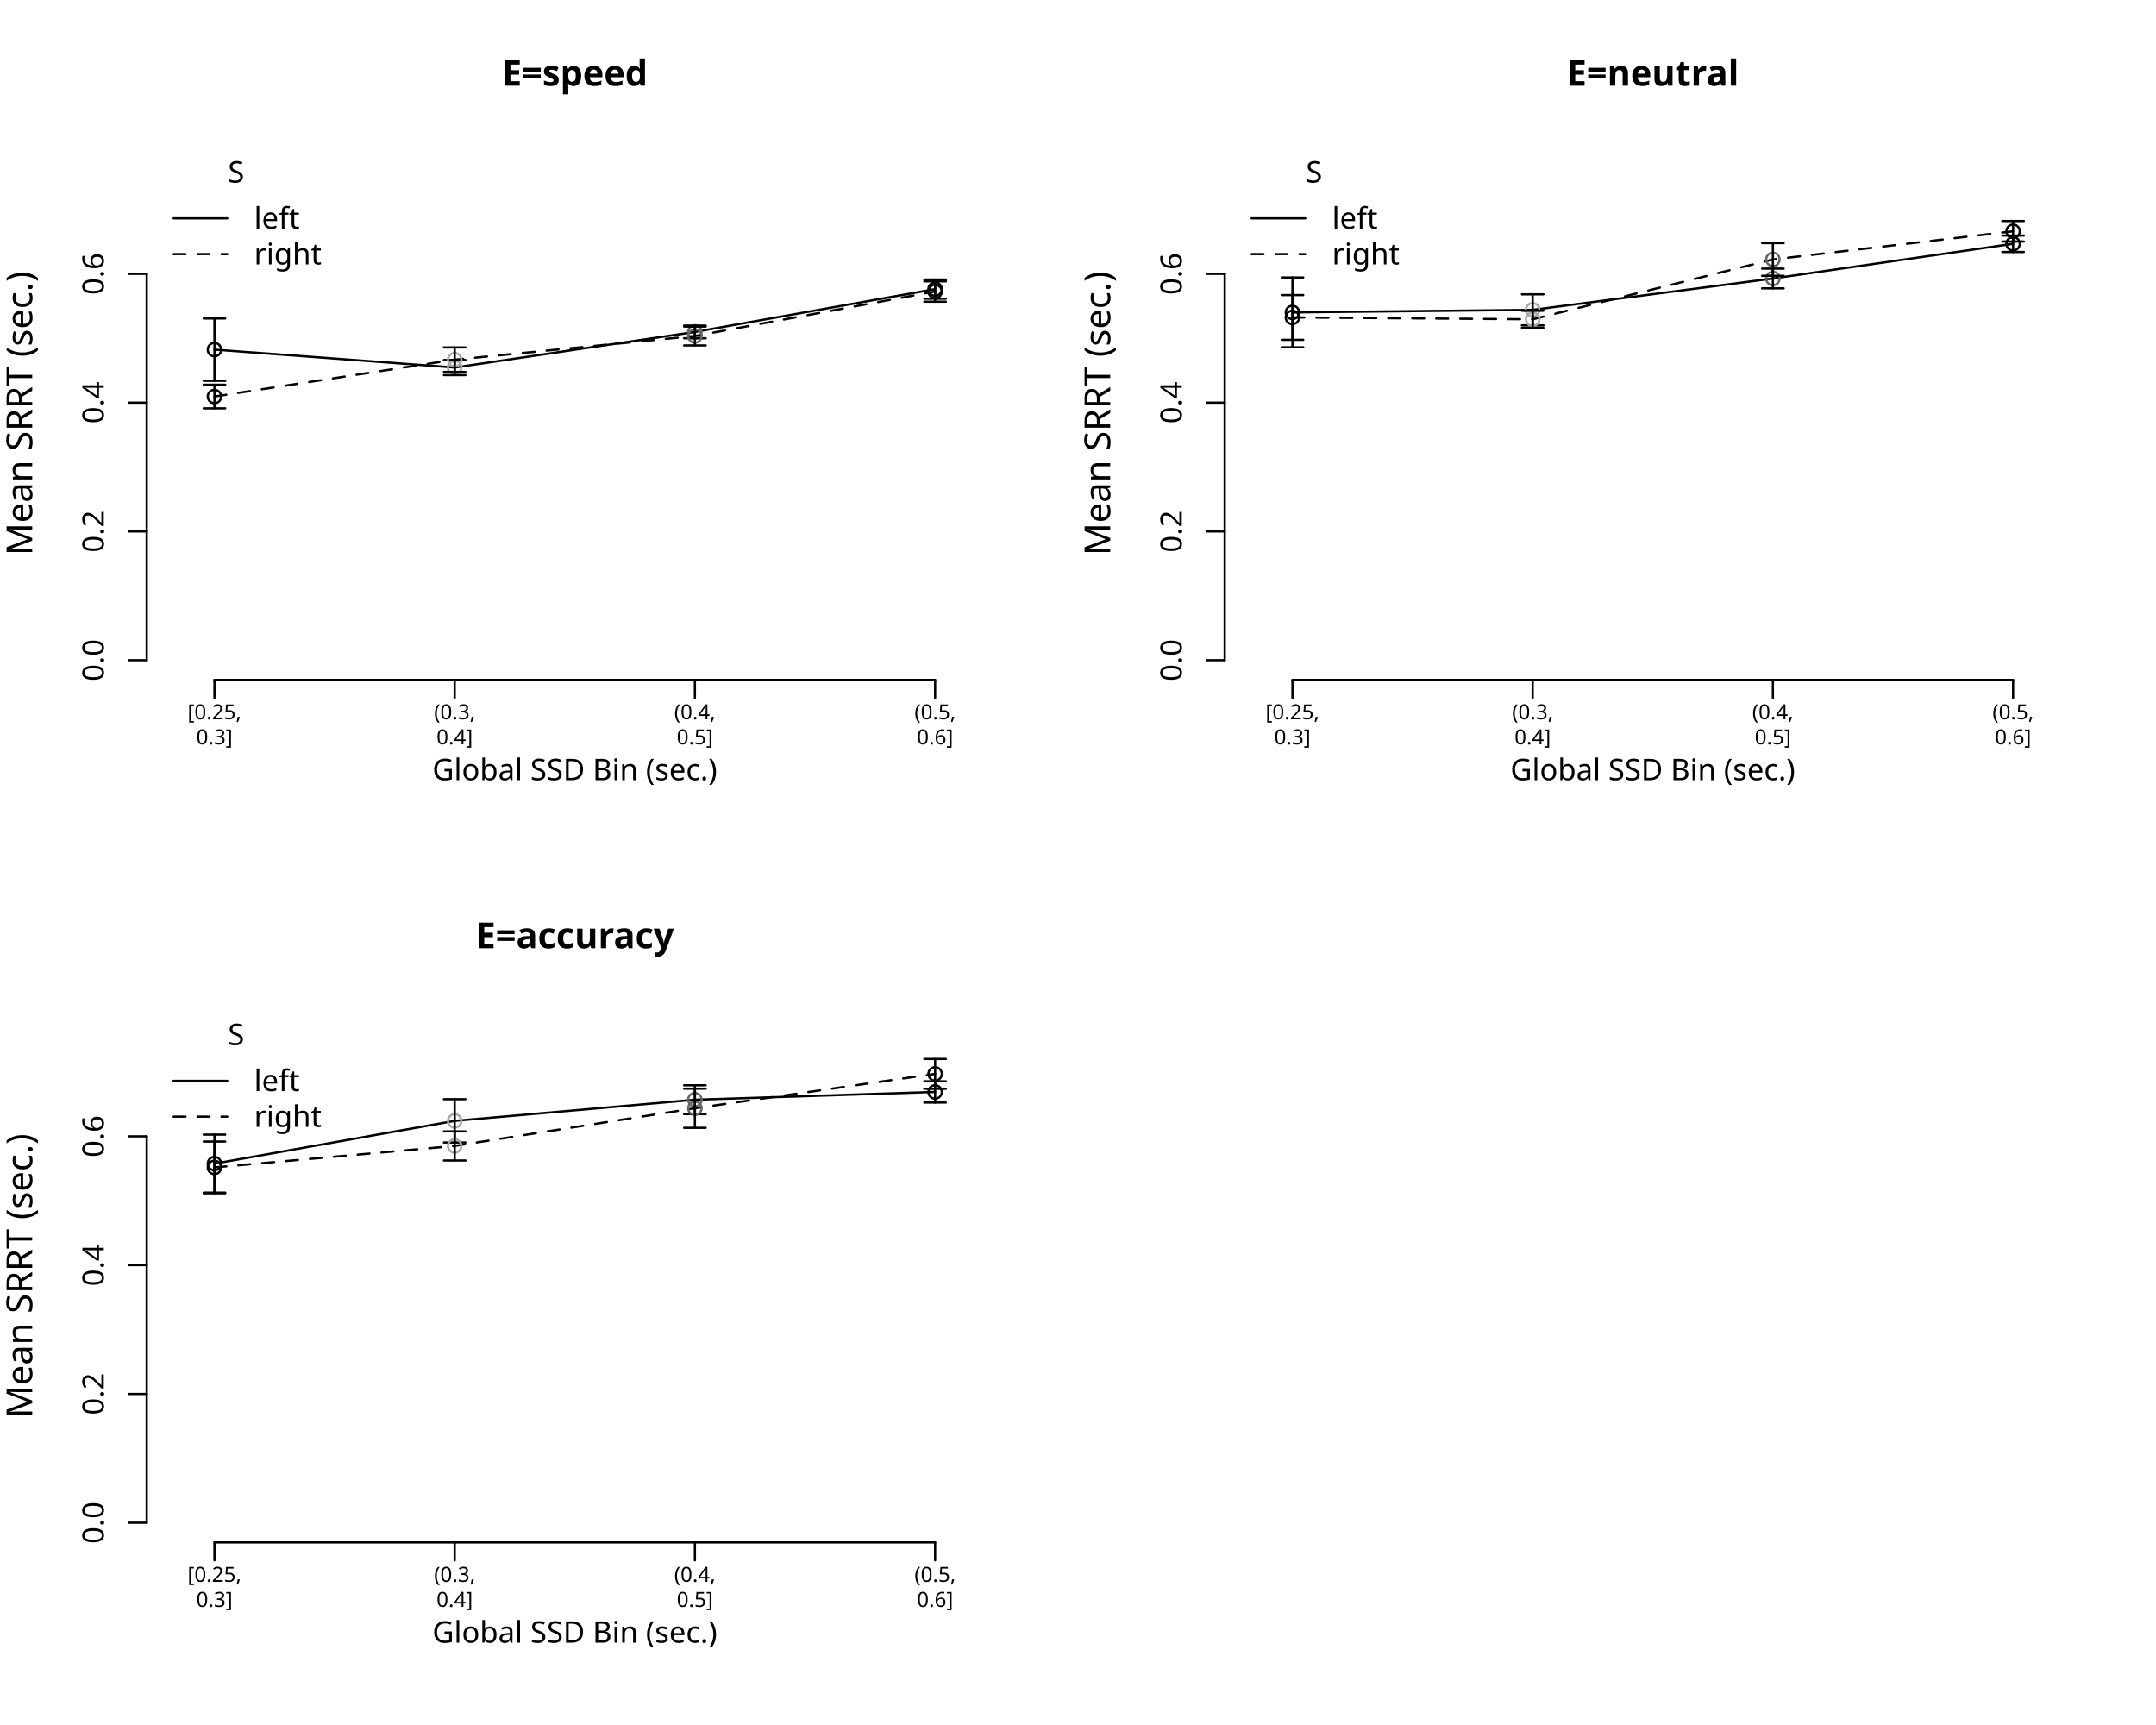
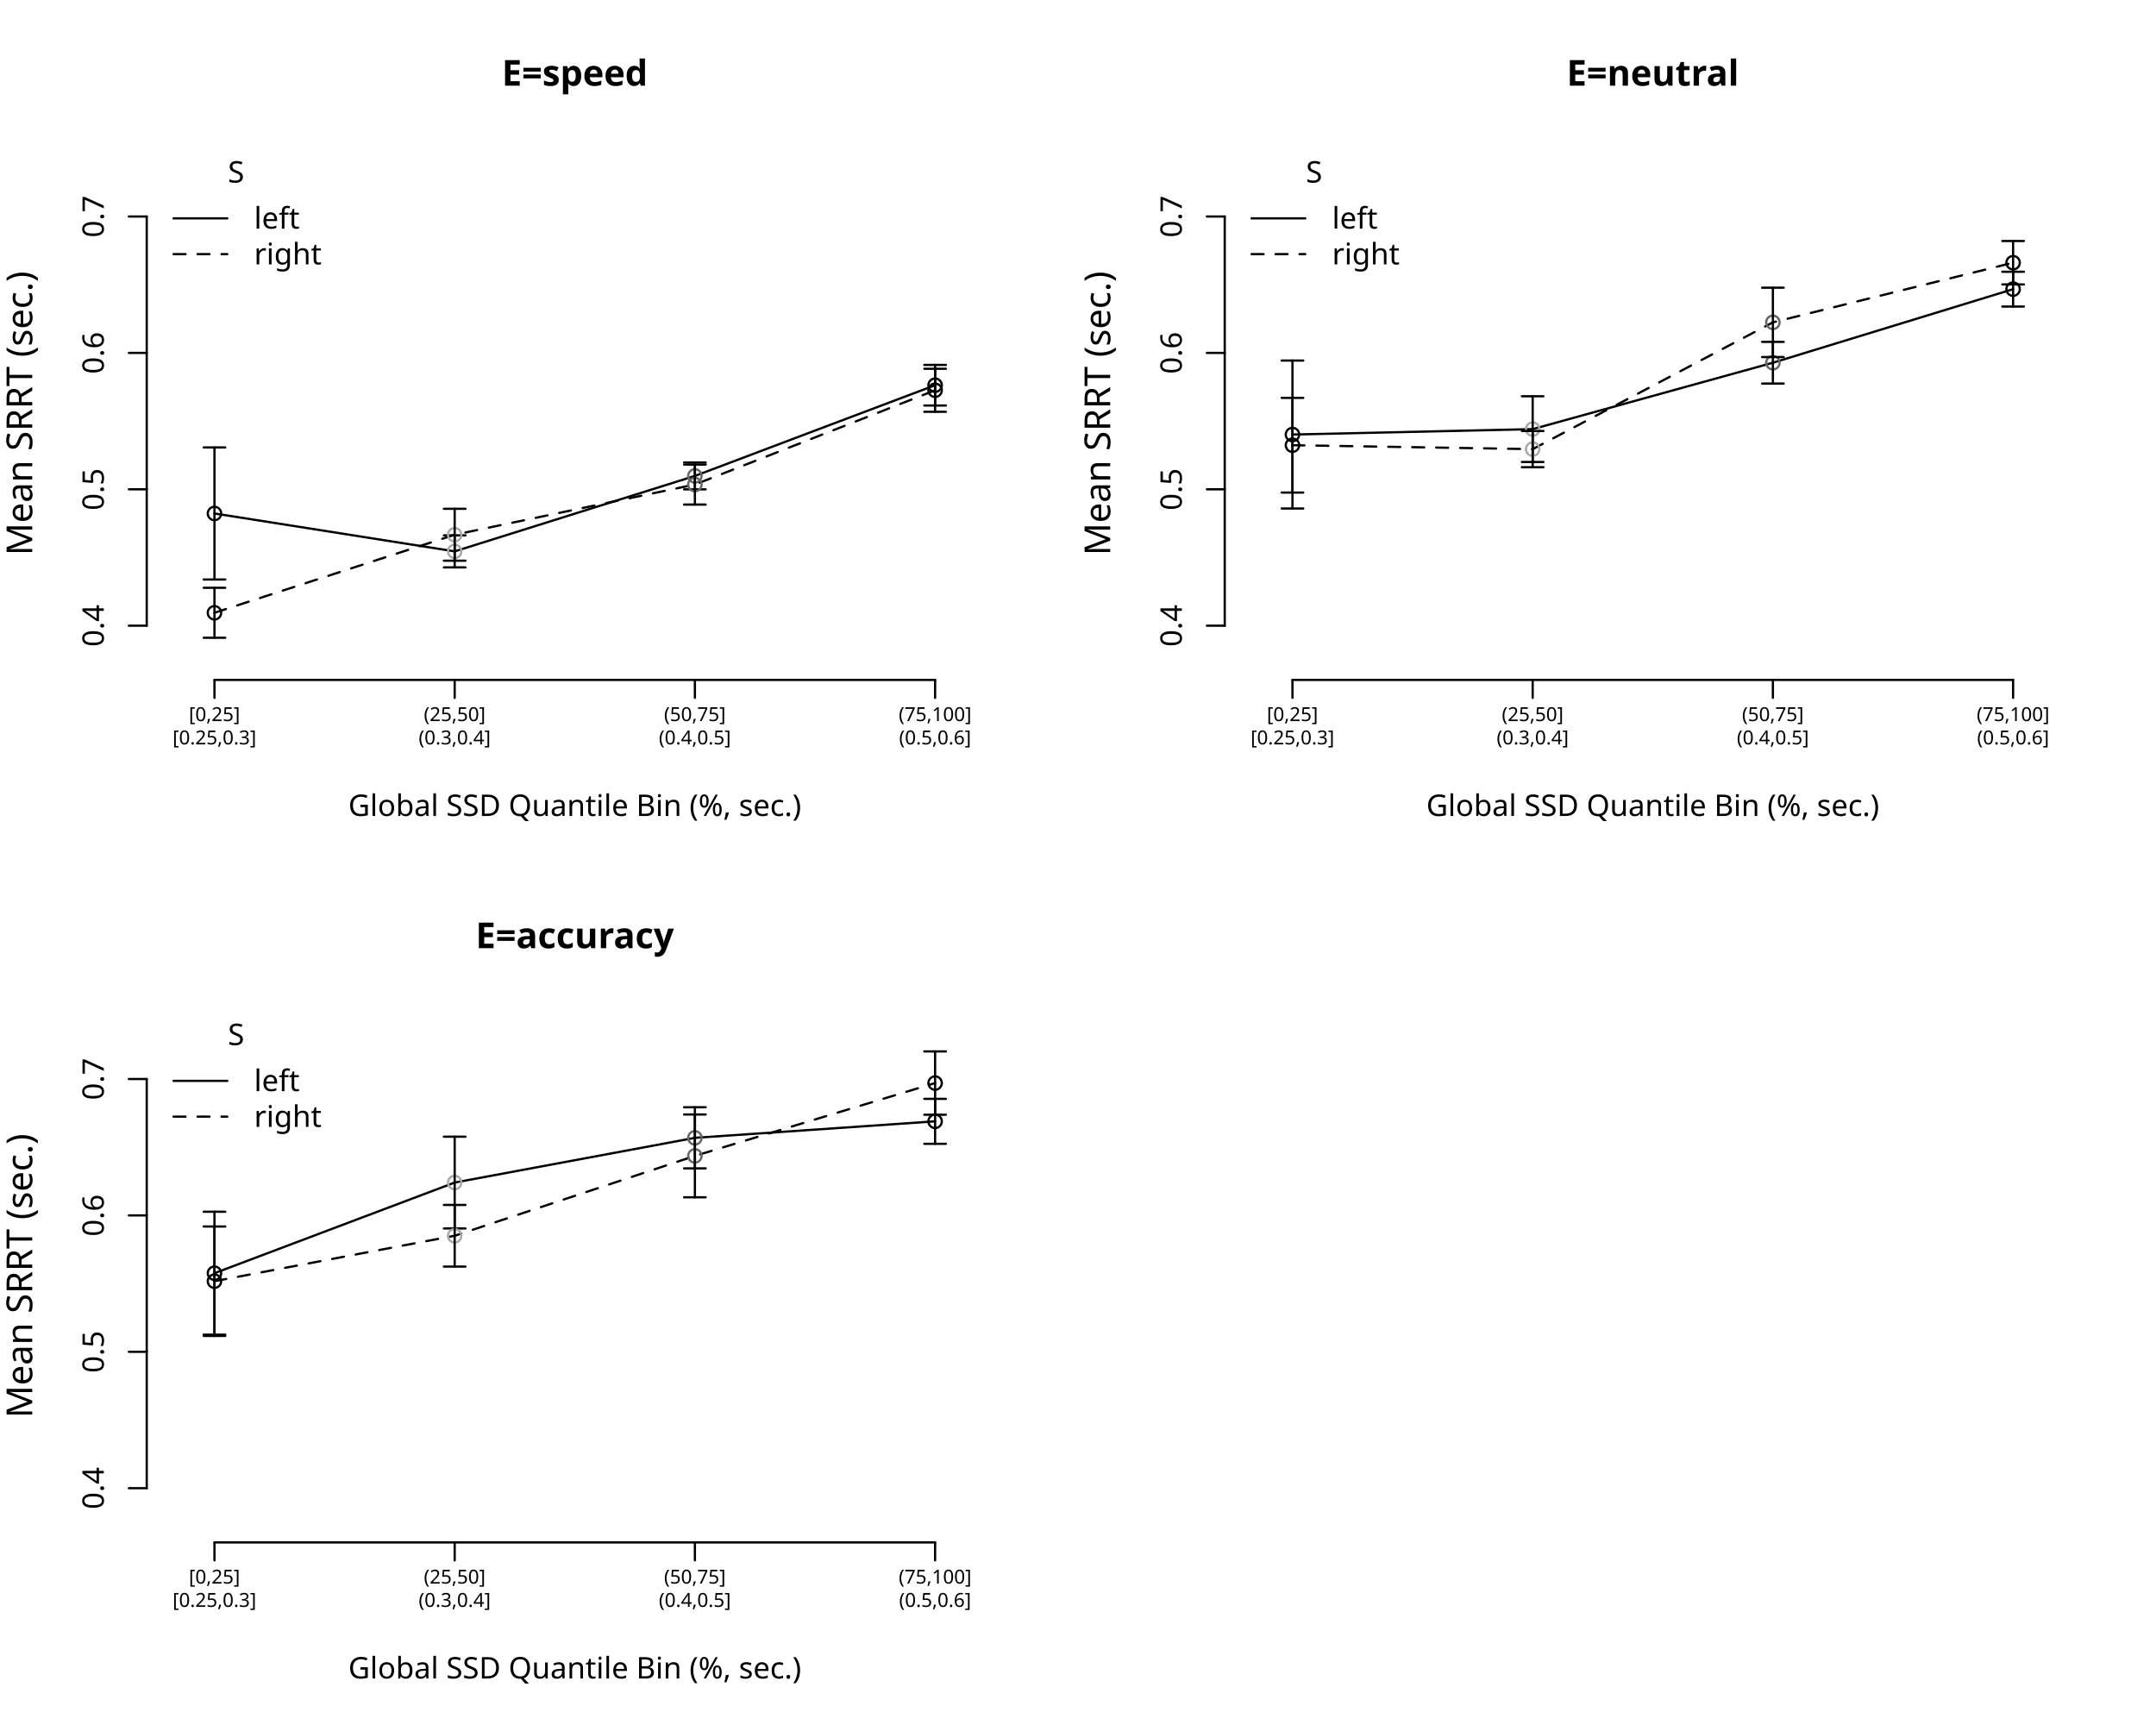
<svg xmlns="http://www.w3.org/2000/svg" class="svglite" data-engine-version="2.0" width="720.00pt" height="576.00pt" viewBox="0 0 720.00 576.00">
  <defs>
    <style type="text/css">
    .svglite line, .svglite polyline, .svglite polygon, .svglite path, .svglite rect, .svglite circle {
      fill: none;
      stroke: #000000;
      stroke-linecap: round;
      stroke-linejoin: round;
      stroke-miterlimit: 10.00;
    }
  </style>
  </defs>
  <rect width="100%" height="100%" style="stroke: none; fill: #FFFFFF;" />
  <defs>
    <clipPath id="cpMC4wMHw3MjAuMDB8MC4wMHw1NzYuMDA=">
      <rect x="0.00" y="0.00" width="720.00" height="576.00" />
    </clipPath>
  </defs>
  <g clip-path="url(#cpMC4wMHw3MjAuMDB8MC4wMHw1NzYuMDA=)">
</g>
  <defs>
    <clipPath id="cpMC4wMHwzNjAuMDB8MC4wMHwyODguMDA=">
      <rect x="0.00" y="0.00" width="360.00" height="288.00" />
    </clipPath>
  </defs>
  <g clip-path="url(#cpMC4wMHwzNjAuMDB8MC4wMHwyODguMDA=)">
    <text x="191.95" y="28.61" text-anchor="middle" style="font-size: 11.95px; font-weight: bold; font-family: sans;" textLength="47.53px" lengthAdjust="spacingAndGlyphs">E=speed</text>
  </g>
  <g clip-path="url(#cpMC4wMHw3MjAuMDB8MC4wMHw1NzYuMDA=)">
-     <line x1="49.00" y1="220.45" x2="49.00" y2="91.44" style="stroke-width: 0.75;" />
-     <line x1="49.00" y1="220.45" x2="43.03" y2="220.45" style="stroke-width: 0.75;" />
-     <line x1="49.00" y1="177.45" x2="43.03" y2="177.45" style="stroke-width: 0.75;" />
-     <line x1="49.00" y1="134.44" x2="43.03" y2="134.44" style="stroke-width: 0.75;" />
-     <line x1="49.00" y1="91.44" x2="43.03" y2="91.44" style="stroke-width: 0.75;" />
-     <text transform="translate(34.66,220.45) rotate(-90)" text-anchor="middle" style="font-size: 9.96px; font-family: sans;" textLength="13.85px" lengthAdjust="spacingAndGlyphs">0.0</text>
-     <text transform="translate(34.66,177.45) rotate(-90)" text-anchor="middle" style="font-size: 9.96px; font-family: sans;" textLength="13.85px" lengthAdjust="spacingAndGlyphs">0.2</text>
-     <text transform="translate(34.66,134.44) rotate(-90)" text-anchor="middle" style="font-size: 9.96px; font-family: sans;" textLength="13.85px" lengthAdjust="spacingAndGlyphs">0.4</text>
-     <text transform="translate(34.66,91.44) rotate(-90)" text-anchor="middle" style="font-size: 9.96px; font-family: sans;" textLength="13.85px" lengthAdjust="spacingAndGlyphs">0.6</text>
+     <line x1="49.00" y1="208.93" x2="49.00" y2="72.29" style="stroke-width: 0.75;" />
+     <line x1="49.00" y1="208.93" x2="43.03" y2="208.93" style="stroke-width: 0.75;" />
+     <line x1="49.00" y1="163.39" x2="43.03" y2="163.39" style="stroke-width: 0.75;" />
+     <line x1="49.00" y1="117.84" x2="43.03" y2="117.84" style="stroke-width: 0.75;" />
+     <line x1="49.00" y1="72.29" x2="43.03" y2="72.29" style="stroke-width: 0.75;" />
+     <text transform="translate(34.66,208.93) rotate(-90)" text-anchor="middle" style="font-size: 9.96px; font-family: sans;" textLength="13.85px" lengthAdjust="spacingAndGlyphs">0.4</text>
+     <text transform="translate(34.66,163.39) rotate(-90)" text-anchor="middle" style="font-size: 9.96px; font-family: sans;" textLength="13.85px" lengthAdjust="spacingAndGlyphs">0.5</text>
+     <text transform="translate(34.66,117.84) rotate(-90)" text-anchor="middle" style="font-size: 9.96px; font-family: sans;" textLength="13.85px" lengthAdjust="spacingAndGlyphs">0.6</text>
+     <text transform="translate(34.66,72.29) rotate(-90)" text-anchor="middle" style="font-size: 9.96px; font-family: sans;" textLength="13.85px" lengthAdjust="spacingAndGlyphs">0.7</text>
    <text transform="translate(10.76,138.02) rotate(-90)" text-anchor="middle" style="font-size: 12.00px; font-family: sans;" textLength="99.37px" lengthAdjust="spacingAndGlyphs">Mean SRRT (sec.)</text>
  </g>
  <defs>
    <clipPath id="cpNDkuMDB8MzM0LjkwfDQ5LjAwfDIyNy4wNA==">
      <rect x="49.00" y="49.00" width="285.90" height="178.04" />
    </clipPath>
  </defs>
  <g clip-path="url(#cpNDkuMDB8MzM0LjkwfDQ5LjAwfDIyNy4wNA==)">
-     <polyline points="71.62,116.75 151.84,122.72 232.06,110.83 312.28,96.53 " style="stroke-width: 0.75;" />
-     <circle cx="71.62" cy="116.75" r="2.24" style="stroke-width: 0.75;" />
-     <circle cx="151.84" cy="122.72" r="2.24" style="stroke-width: 0.75; stroke: #A9A9A9;" />
-     <circle cx="232.06" cy="110.83" r="2.24" style="stroke-width: 0.75; stroke: #666666;" />
-     <circle cx="312.28" cy="96.53" r="2.24" style="stroke-width: 0.75;" />
-     <line x1="71.62" y1="127.16" x2="71.62" y2="106.34" style="stroke-width: 0.75;" />
-     <polyline points="68.02,127.16 71.62,127.16 75.22,127.16 " style="stroke-width: 0.75;" />
-     <polyline points="75.22,106.34 71.62,106.34 68.02,106.34 " style="stroke-width: 0.75;" />
-     <line x1="151.84" y1="125.25" x2="151.84" y2="120.20" style="stroke-width: 0.75;" />
-     <polyline points="148.24,125.25 151.84,125.25 155.44,125.25 " style="stroke-width: 0.75;" />
-     <polyline points="155.44,120.20 151.84,120.20 148.24,120.20 " style="stroke-width: 0.75;" />
-     <line x1="232.06" y1="112.95" x2="232.06" y2="108.72" style="stroke-width: 0.75;" />
-     <polyline points="228.46,112.95 232.06,112.95 235.66,112.95 " style="stroke-width: 0.75;" />
-     <polyline points="235.66,108.72 232.06,108.72 228.46,108.72 " style="stroke-width: 0.75;" />
-     <line x1="312.28" y1="99.73" x2="312.28" y2="93.34" style="stroke-width: 0.75;" />
-     <polyline points="308.68,99.73 312.28,99.73 315.88,99.73 " style="stroke-width: 0.75;" />
-     <polyline points="315.88,93.34 312.28,93.34 308.68,93.34 " style="stroke-width: 0.75;" />
-     <polyline points="71.62,132.41 151.84,120.11 232.06,112.19 312.28,97.33 " style="stroke-width: 0.75; stroke-dasharray: 4.00,4.00;" />
-     <circle cx="71.62" cy="132.41" r="2.24" style="stroke-width: 0.75;" />
-     <circle cx="151.84" cy="120.11" r="2.24" style="stroke-width: 0.75; stroke: #A9A9A9;" />
-     <circle cx="232.06" cy="112.19" r="2.24" style="stroke-width: 0.75; stroke: #666666;" />
-     <circle cx="312.28" cy="97.33" r="2.24" style="stroke-width: 0.75;" />
-     <line x1="71.62" y1="136.34" x2="71.62" y2="128.47" style="stroke-width: 0.75;" />
-     <polyline points="68.02,136.34 71.62,136.34 75.22,136.34 " style="stroke-width: 0.75;" />
-     <polyline points="75.22,128.47 71.62,128.47 68.02,128.47 " style="stroke-width: 0.75;" />
-     <line x1="151.84" y1="124.20" x2="151.84" y2="116.02" style="stroke-width: 0.75;" />
-     <polyline points="148.24,124.20 151.84,124.20 155.44,124.20 " style="stroke-width: 0.75;" />
-     <polyline points="155.44,116.02 151.84,116.02 148.24,116.02 " style="stroke-width: 0.75;" />
-     <line x1="232.06" y1="115.35" x2="232.06" y2="109.04" style="stroke-width: 0.75;" />
-     <polyline points="228.46,115.35 232.06,115.35 235.66,115.35 " style="stroke-width: 0.75;" />
-     <polyline points="235.66,109.04 232.06,109.04 228.46,109.04 " style="stroke-width: 0.75;" />
-     <line x1="312.28" y1="100.73" x2="312.28" y2="93.94" style="stroke-width: 0.75;" />
-     <polyline points="308.68,100.73 312.28,100.73 315.88,100.73 " style="stroke-width: 0.75;" />
-     <polyline points="315.88,93.94 312.28,93.94 308.68,93.94 " style="stroke-width: 0.75;" />
+     <polyline points="71.62,171.46 151.84,184.11 232.06,158.92 312.28,128.63 " style="stroke-width: 0.75;" />
+     <circle cx="71.62" cy="171.46" r="2.24" style="stroke-width: 0.75;" />
+     <circle cx="151.84" cy="184.11" r="2.24" style="stroke-width: 0.75; stroke: #A9A9A9;" />
+     <circle cx="232.06" cy="158.92" r="2.24" style="stroke-width: 0.75; stroke: #666666;" />
+     <circle cx="312.28" cy="128.63" r="2.24" style="stroke-width: 0.75;" />
+     <line x1="71.62" y1="193.50" x2="71.62" y2="149.41" style="stroke-width: 0.75;" />
+     <polyline points="68.02,193.50 71.62,193.50 75.22,193.50 " style="stroke-width: 0.75;" />
+     <polyline points="75.22,149.41 71.62,149.41 68.02,149.41 " style="stroke-width: 0.75;" />
+     <line x1="151.84" y1="189.46" x2="151.84" y2="178.76" style="stroke-width: 0.75;" />
+     <polyline points="148.24,189.46 151.84,189.46 155.44,189.46 " style="stroke-width: 0.75;" />
+     <polyline points="155.44,178.76 151.84,178.76 148.24,178.76 " style="stroke-width: 0.75;" />
+     <line x1="232.06" y1="163.41" x2="232.06" y2="154.43" style="stroke-width: 0.75;" />
+     <polyline points="228.46,163.41 232.06,163.41 235.66,163.41 " style="stroke-width: 0.75;" />
+     <polyline points="235.66,154.43 232.06,154.43 228.46,154.43 " style="stroke-width: 0.75;" />
+     <line x1="312.28" y1="135.40" x2="312.28" y2="121.85" style="stroke-width: 0.75;" />
+     <polyline points="308.68,135.40 312.28,135.40 315.88,135.40 " style="stroke-width: 0.75;" />
+     <polyline points="315.88,121.85 312.28,121.85 308.68,121.85 " style="stroke-width: 0.75;" />
+     <polyline points="71.62,204.62 151.84,178.56 232.06,161.80 312.28,130.32 " style="stroke-width: 0.75; stroke-dasharray: 4.00,4.00;" />
+     <circle cx="71.62" cy="204.62" r="2.24" style="stroke-width: 0.75;" />
+     <circle cx="151.84" cy="178.56" r="2.24" style="stroke-width: 0.75; stroke: #A9A9A9;" />
+     <circle cx="232.06" cy="161.80" r="2.24" style="stroke-width: 0.75; stroke: #666666;" />
+     <circle cx="312.28" cy="130.32" r="2.24" style="stroke-width: 0.75;" />
+     <line x1="71.62" y1="212.96" x2="71.62" y2="196.28" style="stroke-width: 0.75;" />
+     <polyline points="68.02,212.96 71.62,212.96 75.22,212.96 " style="stroke-width: 0.75;" />
+     <polyline points="75.22,196.28 71.62,196.28 68.02,196.28 " style="stroke-width: 0.75;" />
+     <line x1="151.84" y1="187.23" x2="151.84" y2="169.90" style="stroke-width: 0.75;" />
+     <polyline points="148.24,187.23 151.84,187.23 155.44,187.23 " style="stroke-width: 0.75;" />
+     <polyline points="155.44,169.90 151.84,169.90 148.24,169.90 " style="stroke-width: 0.75;" />
+     <line x1="232.06" y1="168.48" x2="232.06" y2="155.12" style="stroke-width: 0.75;" />
+     <polyline points="228.46,168.48 232.06,168.48 235.66,168.48 " style="stroke-width: 0.75;" />
+     <polyline points="235.66,155.12 232.06,155.12 228.46,155.12 " style="stroke-width: 0.75;" />
+     <line x1="312.28" y1="137.51" x2="312.28" y2="123.13" style="stroke-width: 0.75;" />
+     <polyline points="308.68,137.51 312.28,137.51 315.88,137.51 " style="stroke-width: 0.75;" />
+     <polyline points="315.88,123.13 312.28,123.13 308.68,123.13 " style="stroke-width: 0.75;" />
  </g>
  <g clip-path="url(#cpMC4wMHw3MjAuMDB8MC4wMHw1NzYuMDA=)">
    <line x1="71.62" y1="227.04" x2="312.28" y2="227.04" style="stroke-width: 0.75;" />
    <line x1="71.62" y1="227.04" x2="71.62" y2="233.02" style="stroke-width: 0.75;" />
    <line x1="151.84" y1="227.04" x2="151.84" y2="233.02" style="stroke-width: 0.75;" />
    <line x1="232.06" y1="227.04" x2="232.06" y2="233.02" style="stroke-width: 0.75;" />
    <line x1="312.28" y1="227.04" x2="312.28" y2="233.02" style="stroke-width: 0.75;" />
-     <text x="71.62" y="240.19" text-anchor="middle" style="font-size: 6.97px; font-family: sans;" textLength="17.44px" lengthAdjust="spacingAndGlyphs">[0.25,</text>
-     <text x="71.62" y="248.56" text-anchor="middle" style="font-size: 6.97px; font-family: sans;" textLength="11.63px" lengthAdjust="spacingAndGlyphs">0.3]</text>
-     <text x="151.84" y="240.19" text-anchor="middle" style="font-size: 6.97px; font-family: sans;" textLength="13.95px" lengthAdjust="spacingAndGlyphs">(0.3,</text>
-     <text x="151.84" y="248.56" text-anchor="middle" style="font-size: 6.97px; font-family: sans;" textLength="11.63px" lengthAdjust="spacingAndGlyphs">0.4]</text>
-     <text x="232.06" y="240.19" text-anchor="middle" style="font-size: 6.97px; font-family: sans;" textLength="13.95px" lengthAdjust="spacingAndGlyphs">(0.4,</text>
-     <text x="232.06" y="248.56" text-anchor="middle" style="font-size: 6.97px; font-family: sans;" textLength="11.63px" lengthAdjust="spacingAndGlyphs">0.5]</text>
-     <text x="312.28" y="240.19" text-anchor="middle" style="font-size: 6.97px; font-family: sans;" textLength="13.95px" lengthAdjust="spacingAndGlyphs">(0.5,</text>
-     <text x="312.28" y="248.56" text-anchor="middle" style="font-size: 6.97px; font-family: sans;" textLength="11.63px" lengthAdjust="spacingAndGlyphs">0.6]</text>
+     <text x="71.62" y="240.79" text-anchor="middle" style="font-size: 6.47px; font-family: sans;" textLength="16.20px" lengthAdjust="spacingAndGlyphs">[0,25]</text>
+     <text x="71.62" y="248.56" text-anchor="middle" style="font-size: 6.47px; font-family: sans;" textLength="27.00px" lengthAdjust="spacingAndGlyphs">[0.25,0.3]</text>
+     <text x="151.84" y="240.79" text-anchor="middle" style="font-size: 6.47px; font-family: sans;" textLength="20.16px" lengthAdjust="spacingAndGlyphs">(25,50]</text>
+     <text x="151.84" y="248.56" text-anchor="middle" style="font-size: 6.47px; font-family: sans;" textLength="23.75px" lengthAdjust="spacingAndGlyphs">(0.3,0.4]</text>
+     <text x="232.06" y="240.79" text-anchor="middle" style="font-size: 6.47px; font-family: sans;" textLength="20.16px" lengthAdjust="spacingAndGlyphs">(50,75]</text>
+     <text x="232.06" y="248.56" text-anchor="middle" style="font-size: 6.47px; font-family: sans;" textLength="23.75px" lengthAdjust="spacingAndGlyphs">(0.4,0.5]</text>
+     <text x="312.28" y="240.79" text-anchor="middle" style="font-size: 6.47px; font-family: sans;" textLength="23.76px" lengthAdjust="spacingAndGlyphs">(75,100]</text>
+     <text x="312.28" y="248.56" text-anchor="middle" style="font-size: 6.47px; font-family: sans;" textLength="23.75px" lengthAdjust="spacingAndGlyphs">(0.5,0.6]</text>
  </g>
  <g clip-path="url(#cpMC4wMHwzNjAuMDB8MC4wMHwyODguMDA=)">
-     <text x="191.95" y="260.51" text-anchor="middle" style="font-size: 9.96px; font-family: sans;" textLength="96.88px" lengthAdjust="spacingAndGlyphs">Global SSD Bin (sec.)</text>
+     <text x="191.95" y="272.46" text-anchor="middle" style="font-size: 9.96px; font-family: sans;" textLength="151.14px" lengthAdjust="spacingAndGlyphs">Global SSD Quantile Bin (%, sec.)</text>
  </g>
  <g clip-path="url(#cpNDkuMDB8MzM0LjkwfDQ5LjAwfDIyNy4wNA==)">
    <line x1="57.97" y1="72.91" x2="75.90" y2="72.91" style="stroke-width: 0.75;" />
    <line x1="57.97" y1="84.86" x2="75.90" y2="84.86" style="stroke-width: 0.75; stroke-dasharray: 4.00,4.00;" />
    <text x="78.86" y="60.96" text-anchor="middle" style="font-size: 9.96px; font-family: sans;" textLength="6.65px" lengthAdjust="spacingAndGlyphs">S</text>
    <text x="84.86" y="76.33" style="font-size: 9.96px; font-family: sans;" textLength="13.28px" lengthAdjust="spacingAndGlyphs">left</text>
    <text x="84.86" y="88.29" style="font-size: 9.96px; font-family: sans;" textLength="19.37px" lengthAdjust="spacingAndGlyphs">right</text>
  </g>
  <defs>
    <clipPath id="cpNDA5LjAwfDY5NC45MHw0OS4wMHwyMjcuMDQ=">
      <rect x="409.00" y="49.00" width="285.90" height="178.04" />
    </clipPath>
  </defs>
  <g clip-path="url(#cpNDA5LjAwfDY5NC45MHw0OS4wMHwyMjcuMDQ=)">
</g>
  <defs>
    <clipPath id="cpMzYwLjAwfDcyMC4wMHwwLjAwfDI4OC4wMA==">
      <rect x="360.00" y="0.00" width="360.00" height="288.00" />
    </clipPath>
  </defs>
  <g clip-path="url(#cpMzYwLjAwfDcyMC4wMHwwLjAwfDI4OC4wMA==)">
    <text x="551.95" y="28.61" text-anchor="middle" style="font-size: 11.95px; font-weight: bold; font-family: sans;" textLength="51.50px" lengthAdjust="spacingAndGlyphs">E=neutral</text>
  </g>
  <g clip-path="url(#cpMC4wMHw3MjAuMDB8MC4wMHw1NzYuMDA=)">
-     <line x1="409.00" y1="220.45" x2="409.00" y2="91.44" style="stroke-width: 0.75;" />
-     <line x1="409.00" y1="220.45" x2="403.03" y2="220.45" style="stroke-width: 0.75;" />
-     <line x1="409.00" y1="177.45" x2="403.03" y2="177.45" style="stroke-width: 0.75;" />
-     <line x1="409.00" y1="134.44" x2="403.03" y2="134.44" style="stroke-width: 0.75;" />
-     <line x1="409.00" y1="91.44" x2="403.03" y2="91.44" style="stroke-width: 0.75;" />
-     <text transform="translate(394.66,220.45) rotate(-90)" text-anchor="middle" style="font-size: 9.96px; font-family: sans;" textLength="13.85px" lengthAdjust="spacingAndGlyphs">0.0</text>
-     <text transform="translate(394.66,177.45) rotate(-90)" text-anchor="middle" style="font-size: 9.96px; font-family: sans;" textLength="13.85px" lengthAdjust="spacingAndGlyphs">0.2</text>
-     <text transform="translate(394.66,134.44) rotate(-90)" text-anchor="middle" style="font-size: 9.96px; font-family: sans;" textLength="13.85px" lengthAdjust="spacingAndGlyphs">0.4</text>
-     <text transform="translate(394.66,91.44) rotate(-90)" text-anchor="middle" style="font-size: 9.96px; font-family: sans;" textLength="13.85px" lengthAdjust="spacingAndGlyphs">0.6</text>
+     <line x1="409.00" y1="208.93" x2="409.00" y2="72.29" style="stroke-width: 0.75;" />
+     <line x1="409.00" y1="208.93" x2="403.03" y2="208.93" style="stroke-width: 0.75;" />
+     <line x1="409.00" y1="163.39" x2="403.03" y2="163.39" style="stroke-width: 0.75;" />
+     <line x1="409.00" y1="117.84" x2="403.03" y2="117.84" style="stroke-width: 0.75;" />
+     <line x1="409.00" y1="72.29" x2="403.03" y2="72.29" style="stroke-width: 0.75;" />
+     <text transform="translate(394.66,208.93) rotate(-90)" text-anchor="middle" style="font-size: 9.96px; font-family: sans;" textLength="13.85px" lengthAdjust="spacingAndGlyphs">0.4</text>
+     <text transform="translate(394.66,163.39) rotate(-90)" text-anchor="middle" style="font-size: 9.96px; font-family: sans;" textLength="13.85px" lengthAdjust="spacingAndGlyphs">0.5</text>
+     <text transform="translate(394.66,117.84) rotate(-90)" text-anchor="middle" style="font-size: 9.96px; font-family: sans;" textLength="13.85px" lengthAdjust="spacingAndGlyphs">0.6</text>
+     <text transform="translate(394.66,72.29) rotate(-90)" text-anchor="middle" style="font-size: 9.96px; font-family: sans;" textLength="13.85px" lengthAdjust="spacingAndGlyphs">0.7</text>
    <text transform="translate(370.76,138.02) rotate(-90)" text-anchor="middle" style="font-size: 12.00px; font-family: sans;" textLength="99.37px" lengthAdjust="spacingAndGlyphs">Mean SRRT (sec.)</text>
  </g>
  <g clip-path="url(#cpNDA5LjAwfDY5NC45MHw0OS4wMHwyMjcuMDQ=)">
-     <polyline points="431.62,104.31 511.84,103.46 592.06,92.99 672.28,81.39 " style="stroke-width: 0.75;" />
-     <circle cx="431.62" cy="104.31" r="2.24" style="stroke-width: 0.75;" />
-     <circle cx="511.84" cy="103.46" r="2.24" style="stroke-width: 0.75; stroke: #A9A9A9;" />
-     <circle cx="592.06" cy="92.99" r="2.24" style="stroke-width: 0.75; stroke: #666666;" />
-     <circle cx="672.28" cy="81.39" r="2.24" style="stroke-width: 0.75;" />
-     <line x1="431.62" y1="115.97" x2="431.62" y2="92.65" style="stroke-width: 0.75;" />
-     <polyline points="428.02,115.97 431.62,115.97 435.22,115.97 " style="stroke-width: 0.75;" />
-     <polyline points="435.22,92.65 431.62,92.65 428.02,92.65 " style="stroke-width: 0.75;" />
-     <line x1="511.84" y1="108.64" x2="511.84" y2="98.27" style="stroke-width: 0.75;" />
-     <polyline points="508.24,108.64 511.84,108.64 515.44,108.64 " style="stroke-width: 0.75;" />
-     <polyline points="515.44,98.27 511.84,98.27 508.24,98.27 " style="stroke-width: 0.75;" />
-     <line x1="592.06" y1="96.28" x2="592.06" y2="89.70" style="stroke-width: 0.75;" />
-     <polyline points="588.46,96.28 592.06,96.28 595.66,96.28 " style="stroke-width: 0.75;" />
-     <polyline points="595.66,89.70 592.06,89.70 588.46,89.70 " style="stroke-width: 0.75;" />
-     <line x1="672.28" y1="84.14" x2="672.28" y2="78.65" style="stroke-width: 0.75;" />
-     <polyline points="668.68,84.14 672.28,84.14 675.88,84.14 " style="stroke-width: 0.75;" />
-     <polyline points="675.88,78.65 672.28,78.65 668.68,78.65 " style="stroke-width: 0.75;" />
-     <polyline points="431.62,105.99 511.84,106.61 592.06,86.63 672.28,77.22 " style="stroke-width: 0.75; stroke-dasharray: 4.00,4.00;" />
-     <circle cx="431.62" cy="105.99" r="2.24" style="stroke-width: 0.75;" />
-     <circle cx="511.84" cy="106.61" r="2.24" style="stroke-width: 0.75; stroke: #A9A9A9;" />
-     <circle cx="592.06" cy="86.63" r="2.24" style="stroke-width: 0.75; stroke: #666666;" />
-     <circle cx="672.28" cy="77.22" r="2.24" style="stroke-width: 0.75;" />
-     <line x1="431.62" y1="113.46" x2="431.62" y2="98.53" style="stroke-width: 0.75;" />
-     <polyline points="428.02,113.46 431.62,113.46 435.22,113.46 " style="stroke-width: 0.75;" />
-     <polyline points="435.22,98.53 431.62,98.53 428.02,98.53 " style="stroke-width: 0.75;" />
-     <line x1="511.84" y1="109.46" x2="511.84" y2="103.76" style="stroke-width: 0.75;" />
-     <polyline points="508.24,109.46 511.84,109.46 515.44,109.46 " style="stroke-width: 0.75;" />
-     <polyline points="515.44,103.76 511.84,103.76 508.24,103.76 " style="stroke-width: 0.75;" />
-     <line x1="592.06" y1="92.10" x2="592.06" y2="81.16" style="stroke-width: 0.75;" />
-     <polyline points="588.46,92.10 592.06,92.10 595.66,92.10 " style="stroke-width: 0.75;" />
-     <polyline points="595.66,81.16 592.06,81.16 588.46,81.16 " style="stroke-width: 0.75;" />
-     <line x1="672.28" y1="80.64" x2="672.28" y2="73.80" style="stroke-width: 0.75;" />
-     <polyline points="668.68,80.64 672.28,80.64 675.88,80.64 " style="stroke-width: 0.75;" />
-     <polyline points="675.88,73.80 672.28,73.80 668.68,73.80 " style="stroke-width: 0.75;" />
+     <polyline points="431.62,145.10 511.84,143.29 592.06,121.12 672.28,96.55 " style="stroke-width: 0.75;" />
+     <circle cx="431.62" cy="145.10" r="2.24" style="stroke-width: 0.75;" />
+     <circle cx="511.84" cy="143.29" r="2.24" style="stroke-width: 0.75; stroke: #A9A9A9;" />
+     <circle cx="592.06" cy="121.12" r="2.24" style="stroke-width: 0.75; stroke: #666666;" />
+     <circle cx="672.28" cy="96.55" r="2.24" style="stroke-width: 0.75;" />
+     <line x1="431.62" y1="169.79" x2="431.62" y2="120.40" style="stroke-width: 0.75;" />
+     <polyline points="428.02,169.79 431.62,169.79 435.22,169.79 " style="stroke-width: 0.75;" />
+     <polyline points="435.22,120.40 431.62,120.40 428.02,120.40 " style="stroke-width: 0.75;" />
+     <line x1="511.84" y1="154.27" x2="511.84" y2="132.31" style="stroke-width: 0.75;" />
+     <polyline points="508.24,154.27 511.84,154.27 515.44,154.27 " style="stroke-width: 0.75;" />
+     <polyline points="515.44,132.31 511.84,132.31 508.24,132.31 " style="stroke-width: 0.75;" />
+     <line x1="592.06" y1="128.08" x2="592.06" y2="114.16" style="stroke-width: 0.75;" />
+     <polyline points="588.46,128.08 592.06,128.08 595.66,128.08 " style="stroke-width: 0.75;" />
+     <polyline points="595.66,114.16 592.06,114.16 588.46,114.16 " style="stroke-width: 0.75;" />
+     <line x1="672.28" y1="102.36" x2="672.28" y2="90.74" style="stroke-width: 0.75;" />
+     <polyline points="668.68,102.36 672.28,102.36 675.88,102.36 " style="stroke-width: 0.75;" />
+     <polyline points="675.88,90.74 672.28,90.74 668.68,90.74 " style="stroke-width: 0.75;" />
+     <polyline points="431.62,148.66 511.84,149.97 592.06,107.64 672.28,87.72 " style="stroke-width: 0.75; stroke-dasharray: 4.00,4.00;" />
+     <circle cx="431.62" cy="148.66" r="2.24" style="stroke-width: 0.75;" />
+     <circle cx="511.84" cy="149.97" r="2.24" style="stroke-width: 0.75; stroke: #A9A9A9;" />
+     <circle cx="592.06" cy="107.64" r="2.24" style="stroke-width: 0.75; stroke: #666666;" />
+     <circle cx="672.28" cy="87.72" r="2.24" style="stroke-width: 0.75;" />
+     <line x1="431.62" y1="164.47" x2="431.62" y2="132.85" style="stroke-width: 0.75;" />
+     <polyline points="428.02,164.47 431.62,164.47 435.22,164.47 " style="stroke-width: 0.75;" />
+     <polyline points="435.22,132.85 431.62,132.85 428.02,132.85 " style="stroke-width: 0.75;" />
+     <line x1="511.84" y1="156.01" x2="511.84" y2="143.92" style="stroke-width: 0.75;" />
+     <polyline points="508.24,156.01 511.84,156.01 515.44,156.01 " style="stroke-width: 0.75;" />
+     <polyline points="515.44,143.92 511.84,143.92 508.24,143.92 " style="stroke-width: 0.75;" />
+     <line x1="592.06" y1="119.23" x2="592.06" y2="96.06" style="stroke-width: 0.75;" />
+     <polyline points="588.46,119.23 592.06,119.23 595.66,119.23 " style="stroke-width: 0.75;" />
+     <polyline points="595.66,96.06 592.06,96.06 588.46,96.06 " style="stroke-width: 0.75;" />
+     <line x1="672.28" y1="94.97" x2="672.28" y2="80.47" style="stroke-width: 0.75;" />
+     <polyline points="668.68,94.97 672.28,94.97 675.88,94.97 " style="stroke-width: 0.75;" />
+     <polyline points="675.88,80.47 672.28,80.47 668.68,80.47 " style="stroke-width: 0.75;" />
  </g>
  <g clip-path="url(#cpMC4wMHw3MjAuMDB8MC4wMHw1NzYuMDA=)">
    <line x1="431.62" y1="227.04" x2="672.28" y2="227.04" style="stroke-width: 0.75;" />
    <line x1="431.62" y1="227.04" x2="431.62" y2="233.02" style="stroke-width: 0.75;" />
    <line x1="511.84" y1="227.04" x2="511.84" y2="233.02" style="stroke-width: 0.75;" />
    <line x1="592.06" y1="227.04" x2="592.06" y2="233.02" style="stroke-width: 0.75;" />
    <line x1="672.28" y1="227.04" x2="672.28" y2="233.02" style="stroke-width: 0.75;" />
-     <text x="431.62" y="240.19" text-anchor="middle" style="font-size: 6.97px; font-family: sans;" textLength="17.44px" lengthAdjust="spacingAndGlyphs">[0.25,</text>
-     <text x="431.62" y="248.56" text-anchor="middle" style="font-size: 6.97px; font-family: sans;" textLength="11.63px" lengthAdjust="spacingAndGlyphs">0.3]</text>
-     <text x="511.84" y="240.19" text-anchor="middle" style="font-size: 6.97px; font-family: sans;" textLength="13.95px" lengthAdjust="spacingAndGlyphs">(0.3,</text>
-     <text x="511.84" y="248.56" text-anchor="middle" style="font-size: 6.97px; font-family: sans;" textLength="11.63px" lengthAdjust="spacingAndGlyphs">0.4]</text>
-     <text x="592.06" y="240.19" text-anchor="middle" style="font-size: 6.97px; font-family: sans;" textLength="13.95px" lengthAdjust="spacingAndGlyphs">(0.4,</text>
-     <text x="592.06" y="248.56" text-anchor="middle" style="font-size: 6.97px; font-family: sans;" textLength="11.63px" lengthAdjust="spacingAndGlyphs">0.5]</text>
-     <text x="672.28" y="240.19" text-anchor="middle" style="font-size: 6.97px; font-family: sans;" textLength="13.95px" lengthAdjust="spacingAndGlyphs">(0.5,</text>
-     <text x="672.28" y="248.56" text-anchor="middle" style="font-size: 6.97px; font-family: sans;" textLength="11.63px" lengthAdjust="spacingAndGlyphs">0.6]</text>
+     <text x="431.62" y="240.79" text-anchor="middle" style="font-size: 6.47px; font-family: sans;" textLength="16.20px" lengthAdjust="spacingAndGlyphs">[0,25]</text>
+     <text x="431.62" y="248.56" text-anchor="middle" style="font-size: 6.47px; font-family: sans;" textLength="27.00px" lengthAdjust="spacingAndGlyphs">[0.25,0.3]</text>
+     <text x="511.84" y="240.79" text-anchor="middle" style="font-size: 6.47px; font-family: sans;" textLength="20.16px" lengthAdjust="spacingAndGlyphs">(25,50]</text>
+     <text x="511.84" y="248.56" text-anchor="middle" style="font-size: 6.47px; font-family: sans;" textLength="23.75px" lengthAdjust="spacingAndGlyphs">(0.3,0.4]</text>
+     <text x="592.06" y="240.79" text-anchor="middle" style="font-size: 6.47px; font-family: sans;" textLength="20.16px" lengthAdjust="spacingAndGlyphs">(50,75]</text>
+     <text x="592.06" y="248.56" text-anchor="middle" style="font-size: 6.47px; font-family: sans;" textLength="23.75px" lengthAdjust="spacingAndGlyphs">(0.4,0.5]</text>
+     <text x="672.28" y="240.79" text-anchor="middle" style="font-size: 6.47px; font-family: sans;" textLength="23.76px" lengthAdjust="spacingAndGlyphs">(75,100]</text>
+     <text x="672.28" y="248.56" text-anchor="middle" style="font-size: 6.47px; font-family: sans;" textLength="23.75px" lengthAdjust="spacingAndGlyphs">(0.5,0.6]</text>
  </g>
  <g clip-path="url(#cpMzYwLjAwfDcyMC4wMHwwLjAwfDI4OC4wMA==)">
-     <text x="551.95" y="260.51" text-anchor="middle" style="font-size: 9.96px; font-family: sans;" textLength="96.88px" lengthAdjust="spacingAndGlyphs">Global SSD Bin (sec.)</text>
+     <text x="551.95" y="272.46" text-anchor="middle" style="font-size: 9.96px; font-family: sans;" textLength="151.14px" lengthAdjust="spacingAndGlyphs">Global SSD Quantile Bin (%, sec.)</text>
  </g>
  <g clip-path="url(#cpNDA5LjAwfDY5NC45MHw0OS4wMHwyMjcuMDQ=)">
    <line x1="417.97" y1="72.91" x2="435.90" y2="72.91" style="stroke-width: 0.75;" />
    <line x1="417.97" y1="84.86" x2="435.90" y2="84.86" style="stroke-width: 0.75; stroke-dasharray: 4.00,4.00;" />
    <text x="438.86" y="60.96" text-anchor="middle" style="font-size: 9.96px; font-family: sans;" textLength="6.65px" lengthAdjust="spacingAndGlyphs">S</text>
    <text x="444.86" y="76.33" style="font-size: 9.96px; font-family: sans;" textLength="13.28px" lengthAdjust="spacingAndGlyphs">left</text>
    <text x="444.86" y="88.29" style="font-size: 9.96px; font-family: sans;" textLength="19.37px" lengthAdjust="spacingAndGlyphs">right</text>
  </g>
  <defs>
    <clipPath id="cpNDkuMDB8MzM0LjkwfDMzNy4wMHw1MTUuMDQ=">
      <rect x="49.00" y="337.00" width="285.90" height="178.04" />
    </clipPath>
  </defs>
  <g clip-path="url(#cpNDkuMDB8MzM0LjkwfDMzNy4wMHw1MTUuMDQ=)">
</g>
  <defs>
    <clipPath id="cpMC4wMHwzNjAuMDB8Mjg4LjAwfDU3Ni4wMA==">
      <rect x="0.00" y="288.00" width="360.00" height="288.00" />
    </clipPath>
  </defs>
  <g clip-path="url(#cpMC4wMHwzNjAuMDB8Mjg4LjAwfDU3Ni4wMA==)">
    <text x="191.95" y="316.61" text-anchor="middle" style="font-size: 11.95px; font-weight: bold; font-family: sans;" textLength="62.81px" lengthAdjust="spacingAndGlyphs">E=accuracy</text>
  </g>
  <g clip-path="url(#cpMC4wMHw3MjAuMDB8MC4wMHw1NzYuMDA=)">
-     <line x1="49.00" y1="508.45" x2="49.00" y2="379.44" style="stroke-width: 0.75;" />
-     <line x1="49.00" y1="508.45" x2="43.03" y2="508.45" style="stroke-width: 0.75;" />
-     <line x1="49.00" y1="465.45" x2="43.03" y2="465.45" style="stroke-width: 0.75;" />
-     <line x1="49.00" y1="422.44" x2="43.03" y2="422.44" style="stroke-width: 0.75;" />
-     <line x1="49.00" y1="379.44" x2="43.03" y2="379.44" style="stroke-width: 0.75;" />
-     <text transform="translate(34.66,508.45) rotate(-90)" text-anchor="middle" style="font-size: 9.96px; font-family: sans;" textLength="13.85px" lengthAdjust="spacingAndGlyphs">0.0</text>
-     <text transform="translate(34.66,465.45) rotate(-90)" text-anchor="middle" style="font-size: 9.96px; font-family: sans;" textLength="13.85px" lengthAdjust="spacingAndGlyphs">0.2</text>
-     <text transform="translate(34.66,422.44) rotate(-90)" text-anchor="middle" style="font-size: 9.96px; font-family: sans;" textLength="13.85px" lengthAdjust="spacingAndGlyphs">0.4</text>
-     <text transform="translate(34.66,379.44) rotate(-90)" text-anchor="middle" style="font-size: 9.96px; font-family: sans;" textLength="13.85px" lengthAdjust="spacingAndGlyphs">0.6</text>
+     <line x1="49.00" y1="496.93" x2="49.00" y2="360.29" style="stroke-width: 0.75;" />
+     <line x1="49.00" y1="496.93" x2="43.03" y2="496.93" style="stroke-width: 0.75;" />
+     <line x1="49.00" y1="451.39" x2="43.03" y2="451.39" style="stroke-width: 0.75;" />
+     <line x1="49.00" y1="405.84" x2="43.03" y2="405.84" style="stroke-width: 0.75;" />
+     <line x1="49.00" y1="360.29" x2="43.03" y2="360.29" style="stroke-width: 0.75;" />
+     <text transform="translate(34.66,496.93) rotate(-90)" text-anchor="middle" style="font-size: 9.96px; font-family: sans;" textLength="13.85px" lengthAdjust="spacingAndGlyphs">0.4</text>
+     <text transform="translate(34.66,451.39) rotate(-90)" text-anchor="middle" style="font-size: 9.96px; font-family: sans;" textLength="13.85px" lengthAdjust="spacingAndGlyphs">0.5</text>
+     <text transform="translate(34.66,405.84) rotate(-90)" text-anchor="middle" style="font-size: 9.96px; font-family: sans;" textLength="13.85px" lengthAdjust="spacingAndGlyphs">0.6</text>
+     <text transform="translate(34.66,360.29) rotate(-90)" text-anchor="middle" style="font-size: 9.96px; font-family: sans;" textLength="13.85px" lengthAdjust="spacingAndGlyphs">0.7</text>
    <text transform="translate(10.76,426.02) rotate(-90)" text-anchor="middle" style="font-size: 12.00px; font-family: sans;" textLength="99.37px" lengthAdjust="spacingAndGlyphs">Mean SRRT (sec.)</text>
  </g>
  <g clip-path="url(#cpNDkuMDB8MzM0LjkwfDMzNy4wMHw1MTUuMDQ=)">
-     <polyline points="71.62,388.55 151.84,374.27 232.06,367.21 312.28,364.61 " style="stroke-width: 0.75;" />
-     <circle cx="71.62" cy="388.55" r="2.24" style="stroke-width: 0.75;" />
-     <circle cx="151.84" cy="374.27" r="2.24" style="stroke-width: 0.75; stroke: #A9A9A9;" />
-     <circle cx="232.06" cy="367.21" r="2.24" style="stroke-width: 0.75; stroke: #666666;" />
-     <circle cx="312.28" cy="364.61" r="2.24" style="stroke-width: 0.75;" />
-     <line x1="71.62" y1="398.24" x2="71.62" y2="378.87" style="stroke-width: 0.75;" />
-     <polyline points="68.02,398.24 71.62,398.24 75.22,398.24 " style="stroke-width: 0.75;" />
-     <polyline points="75.22,378.87 71.62,378.87 68.02,378.87 " style="stroke-width: 0.75;" />
-     <line x1="151.84" y1="381.50" x2="151.84" y2="367.03" style="stroke-width: 0.75;" />
-     <polyline points="148.24,381.50 151.84,381.50 155.44,381.50 " style="stroke-width: 0.75;" />
-     <polyline points="155.44,367.03 151.84,367.03 148.24,367.03 " style="stroke-width: 0.75;" />
-     <line x1="232.06" y1="372.03" x2="232.06" y2="362.40" style="stroke-width: 0.75;" />
-     <polyline points="228.46,372.03 232.06,372.03 235.66,372.03 " style="stroke-width: 0.75;" />
-     <polyline points="235.66,362.40 232.06,362.40 228.46,362.40 " style="stroke-width: 0.75;" />
-     <line x1="312.28" y1="368.16" x2="312.28" y2="361.07" style="stroke-width: 0.75;" />
-     <polyline points="308.68,368.16 312.28,368.16 315.88,368.16 " style="stroke-width: 0.75;" />
-     <polyline points="315.88,361.07 312.28,361.07 308.68,361.07 " style="stroke-width: 0.75;" />
-     <polyline points="71.62,389.82 151.84,382.65 232.06,370.06 312.28,358.58 " style="stroke-width: 0.75; stroke-dasharray: 4.00,4.00;" />
-     <circle cx="71.62" cy="389.82" r="2.24" style="stroke-width: 0.75;" />
-     <circle cx="151.84" cy="382.65" r="2.24" style="stroke-width: 0.75; stroke: #A9A9A9;" />
-     <circle cx="232.06" cy="370.06" r="2.24" style="stroke-width: 0.75; stroke: #666666;" />
-     <circle cx="312.28" cy="358.58" r="2.24" style="stroke-width: 0.75;" />
-     <line x1="71.62" y1="398.44" x2="71.62" y2="381.19" style="stroke-width: 0.75;" />
-     <polyline points="68.02,398.44 71.62,398.44 75.22,398.44 " style="stroke-width: 0.75;" />
-     <polyline points="75.22,381.19 71.62,381.19 68.02,381.19 " style="stroke-width: 0.75;" />
-     <line x1="151.84" y1="387.51" x2="151.84" y2="377.79" style="stroke-width: 0.75;" />
-     <polyline points="148.24,387.51 151.84,387.51 155.44,387.51 " style="stroke-width: 0.75;" />
-     <polyline points="155.44,377.79 151.84,377.79 148.24,377.79 " style="stroke-width: 0.75;" />
-     <line x1="232.06" y1="376.59" x2="232.06" y2="363.53" style="stroke-width: 0.75;" />
-     <polyline points="228.46,376.59 232.06,376.59 235.66,376.59 " style="stroke-width: 0.75;" />
-     <polyline points="235.66,363.53 232.06,363.53 228.46,363.53 " style="stroke-width: 0.75;" />
-     <line x1="312.28" y1="363.57" x2="312.28" y2="353.60" style="stroke-width: 0.75;" />
-     <polyline points="308.68,363.57 312.28,363.57 315.88,363.57 " style="stroke-width: 0.75;" />
-     <polyline points="315.88,353.60 312.28,353.60 308.68,353.60 " style="stroke-width: 0.75;" />
+     <polyline points="71.62,425.14 151.84,394.87 232.06,379.94 312.28,374.43 " style="stroke-width: 0.75;" />
+     <circle cx="71.62" cy="425.14" r="2.24" style="stroke-width: 0.75;" />
+     <circle cx="151.84" cy="394.87" r="2.24" style="stroke-width: 0.75; stroke: #A9A9A9;" />
+     <circle cx="232.06" cy="379.94" r="2.24" style="stroke-width: 0.75; stroke: #666666;" />
+     <circle cx="312.28" cy="374.43" r="2.24" style="stroke-width: 0.75;" />
+     <line x1="71.62" y1="445.66" x2="71.62" y2="404.62" style="stroke-width: 0.75;" />
+     <polyline points="68.02,445.66 71.62,445.66 75.22,445.66 " style="stroke-width: 0.75;" />
+     <polyline points="75.22,404.62 71.62,404.62 68.02,404.62 " style="stroke-width: 0.75;" />
+     <line x1="151.84" y1="410.20" x2="151.84" y2="379.55" style="stroke-width: 0.75;" />
+     <polyline points="148.24,410.20 151.84,410.20 155.44,410.20 " style="stroke-width: 0.75;" />
+     <polyline points="155.44,379.55 151.84,379.55 148.24,379.55 " style="stroke-width: 0.75;" />
+     <line x1="232.06" y1="390.14" x2="232.06" y2="369.73" style="stroke-width: 0.75;" />
+     <polyline points="228.46,390.14 232.06,390.14 235.66,390.14 " style="stroke-width: 0.75;" />
+     <polyline points="235.66,369.73 232.06,369.73 228.46,369.73 " style="stroke-width: 0.75;" />
+     <line x1="312.28" y1="381.93" x2="312.28" y2="366.93" style="stroke-width: 0.75;" />
+     <polyline points="308.68,381.93 312.28,381.93 315.88,381.93 " style="stroke-width: 0.75;" />
+     <polyline points="315.88,366.93 312.28,366.93 308.68,366.93 " style="stroke-width: 0.75;" />
+     <polyline points="71.62,427.81 151.84,412.64 232.06,385.97 312.28,361.65 " style="stroke-width: 0.75; stroke-dasharray: 4.00,4.00;" />
+     <circle cx="71.62" cy="427.81" r="2.24" style="stroke-width: 0.75;" />
+     <circle cx="151.84" cy="412.64" r="2.24" style="stroke-width: 0.75; stroke: #A9A9A9;" />
+     <circle cx="232.06" cy="385.97" r="2.24" style="stroke-width: 0.75; stroke: #666666;" />
+     <circle cx="312.28" cy="361.65" r="2.24" style="stroke-width: 0.75;" />
+     <line x1="71.62" y1="446.08" x2="71.62" y2="409.55" style="stroke-width: 0.75;" />
+     <polyline points="68.02,446.08 71.62,446.08 75.22,446.08 " style="stroke-width: 0.75;" />
+     <polyline points="75.22,409.55 71.62,409.55 68.02,409.55 " style="stroke-width: 0.75;" />
+     <line x1="151.84" y1="422.93" x2="151.84" y2="402.34" style="stroke-width: 0.75;" />
+     <polyline points="148.24,422.93 151.84,422.93 155.44,422.93 " style="stroke-width: 0.75;" />
+     <polyline points="155.44,402.34 151.84,402.34 148.24,402.34 " style="stroke-width: 0.75;" />
+     <line x1="232.06" y1="399.79" x2="232.06" y2="372.14" style="stroke-width: 0.75;" />
+     <polyline points="228.46,399.79 232.06,399.79 235.66,399.79 " style="stroke-width: 0.75;" />
+     <polyline points="235.66,372.14 232.06,372.14 228.46,372.14 " style="stroke-width: 0.75;" />
+     <line x1="312.28" y1="372.22" x2="312.28" y2="351.09" style="stroke-width: 0.75;" />
+     <polyline points="308.68,372.22 312.28,372.22 315.88,372.22 " style="stroke-width: 0.75;" />
+     <polyline points="315.88,351.09 312.28,351.09 308.68,351.09 " style="stroke-width: 0.75;" />
  </g>
  <g clip-path="url(#cpMC4wMHw3MjAuMDB8MC4wMHw1NzYuMDA=)">
    <line x1="71.62" y1="515.04" x2="312.28" y2="515.04" style="stroke-width: 0.75;" />
    <line x1="71.62" y1="515.04" x2="71.62" y2="521.02" style="stroke-width: 0.75;" />
    <line x1="151.84" y1="515.04" x2="151.84" y2="521.02" style="stroke-width: 0.75;" />
    <line x1="232.06" y1="515.04" x2="232.06" y2="521.02" style="stroke-width: 0.75;" />
    <line x1="312.28" y1="515.04" x2="312.28" y2="521.02" style="stroke-width: 0.75;" />
-     <text x="71.62" y="528.19" text-anchor="middle" style="font-size: 6.97px; font-family: sans;" textLength="17.44px" lengthAdjust="spacingAndGlyphs">[0.25,</text>
-     <text x="71.62" y="536.56" text-anchor="middle" style="font-size: 6.97px; font-family: sans;" textLength="11.63px" lengthAdjust="spacingAndGlyphs">0.3]</text>
-     <text x="151.84" y="528.19" text-anchor="middle" style="font-size: 6.97px; font-family: sans;" textLength="13.95px" lengthAdjust="spacingAndGlyphs">(0.3,</text>
-     <text x="151.84" y="536.56" text-anchor="middle" style="font-size: 6.97px; font-family: sans;" textLength="11.63px" lengthAdjust="spacingAndGlyphs">0.4]</text>
-     <text x="232.06" y="528.19" text-anchor="middle" style="font-size: 6.97px; font-family: sans;" textLength="13.95px" lengthAdjust="spacingAndGlyphs">(0.4,</text>
-     <text x="232.06" y="536.56" text-anchor="middle" style="font-size: 6.97px; font-family: sans;" textLength="11.63px" lengthAdjust="spacingAndGlyphs">0.5]</text>
-     <text x="312.28" y="528.19" text-anchor="middle" style="font-size: 6.97px; font-family: sans;" textLength="13.95px" lengthAdjust="spacingAndGlyphs">(0.5,</text>
-     <text x="312.28" y="536.56" text-anchor="middle" style="font-size: 6.97px; font-family: sans;" textLength="11.63px" lengthAdjust="spacingAndGlyphs">0.6]</text>
+     <text x="71.62" y="528.79" text-anchor="middle" style="font-size: 6.47px; font-family: sans;" textLength="16.20px" lengthAdjust="spacingAndGlyphs">[0,25]</text>
+     <text x="71.62" y="536.56" text-anchor="middle" style="font-size: 6.47px; font-family: sans;" textLength="27.00px" lengthAdjust="spacingAndGlyphs">[0.25,0.3]</text>
+     <text x="151.84" y="528.79" text-anchor="middle" style="font-size: 6.47px; font-family: sans;" textLength="20.16px" lengthAdjust="spacingAndGlyphs">(25,50]</text>
+     <text x="151.84" y="536.56" text-anchor="middle" style="font-size: 6.47px; font-family: sans;" textLength="23.75px" lengthAdjust="spacingAndGlyphs">(0.3,0.4]</text>
+     <text x="232.06" y="528.79" text-anchor="middle" style="font-size: 6.47px; font-family: sans;" textLength="20.16px" lengthAdjust="spacingAndGlyphs">(50,75]</text>
+     <text x="232.06" y="536.56" text-anchor="middle" style="font-size: 6.47px; font-family: sans;" textLength="23.75px" lengthAdjust="spacingAndGlyphs">(0.4,0.5]</text>
+     <text x="312.28" y="528.79" text-anchor="middle" style="font-size: 6.47px; font-family: sans;" textLength="23.76px" lengthAdjust="spacingAndGlyphs">(75,100]</text>
+     <text x="312.28" y="536.56" text-anchor="middle" style="font-size: 6.47px; font-family: sans;" textLength="23.75px" lengthAdjust="spacingAndGlyphs">(0.5,0.6]</text>
  </g>
  <g clip-path="url(#cpMC4wMHwzNjAuMDB8Mjg4LjAwfDU3Ni4wMA==)">
-     <text x="191.95" y="548.51" text-anchor="middle" style="font-size: 9.96px; font-family: sans;" textLength="96.88px" lengthAdjust="spacingAndGlyphs">Global SSD Bin (sec.)</text>
+     <text x="191.95" y="560.46" text-anchor="middle" style="font-size: 9.96px; font-family: sans;" textLength="151.14px" lengthAdjust="spacingAndGlyphs">Global SSD Quantile Bin (%, sec.)</text>
  </g>
  <g clip-path="url(#cpNDkuMDB8MzM0LjkwfDMzNy4wMHw1MTUuMDQ=)">
    <line x1="57.97" y1="360.91" x2="75.90" y2="360.91" style="stroke-width: 0.75;" />
    <line x1="57.97" y1="372.86" x2="75.90" y2="372.86" style="stroke-width: 0.75; stroke-dasharray: 4.00,4.00;" />
    <text x="78.86" y="348.96" text-anchor="middle" style="font-size: 9.96px; font-family: sans;" textLength="6.65px" lengthAdjust="spacingAndGlyphs">S</text>
    <text x="84.86" y="364.33" style="font-size: 9.96px; font-family: sans;" textLength="13.28px" lengthAdjust="spacingAndGlyphs">left</text>
    <text x="84.86" y="376.29" style="font-size: 9.96px; font-family: sans;" textLength="19.37px" lengthAdjust="spacingAndGlyphs">right</text>
  </g>
  <defs>
    <clipPath id="cpNTkuMDR8Njg5Ljc2fDU5LjA0fDUwMi41Ng==">
      <rect x="59.04" y="59.04" width="630.72" height="443.52" />
    </clipPath>
  </defs>
  <g clip-path="url(#cpNTkuMDR8Njg5Ljc2fDU5LjA0fDUwMi41Ng==)">
</g>
</svg>
